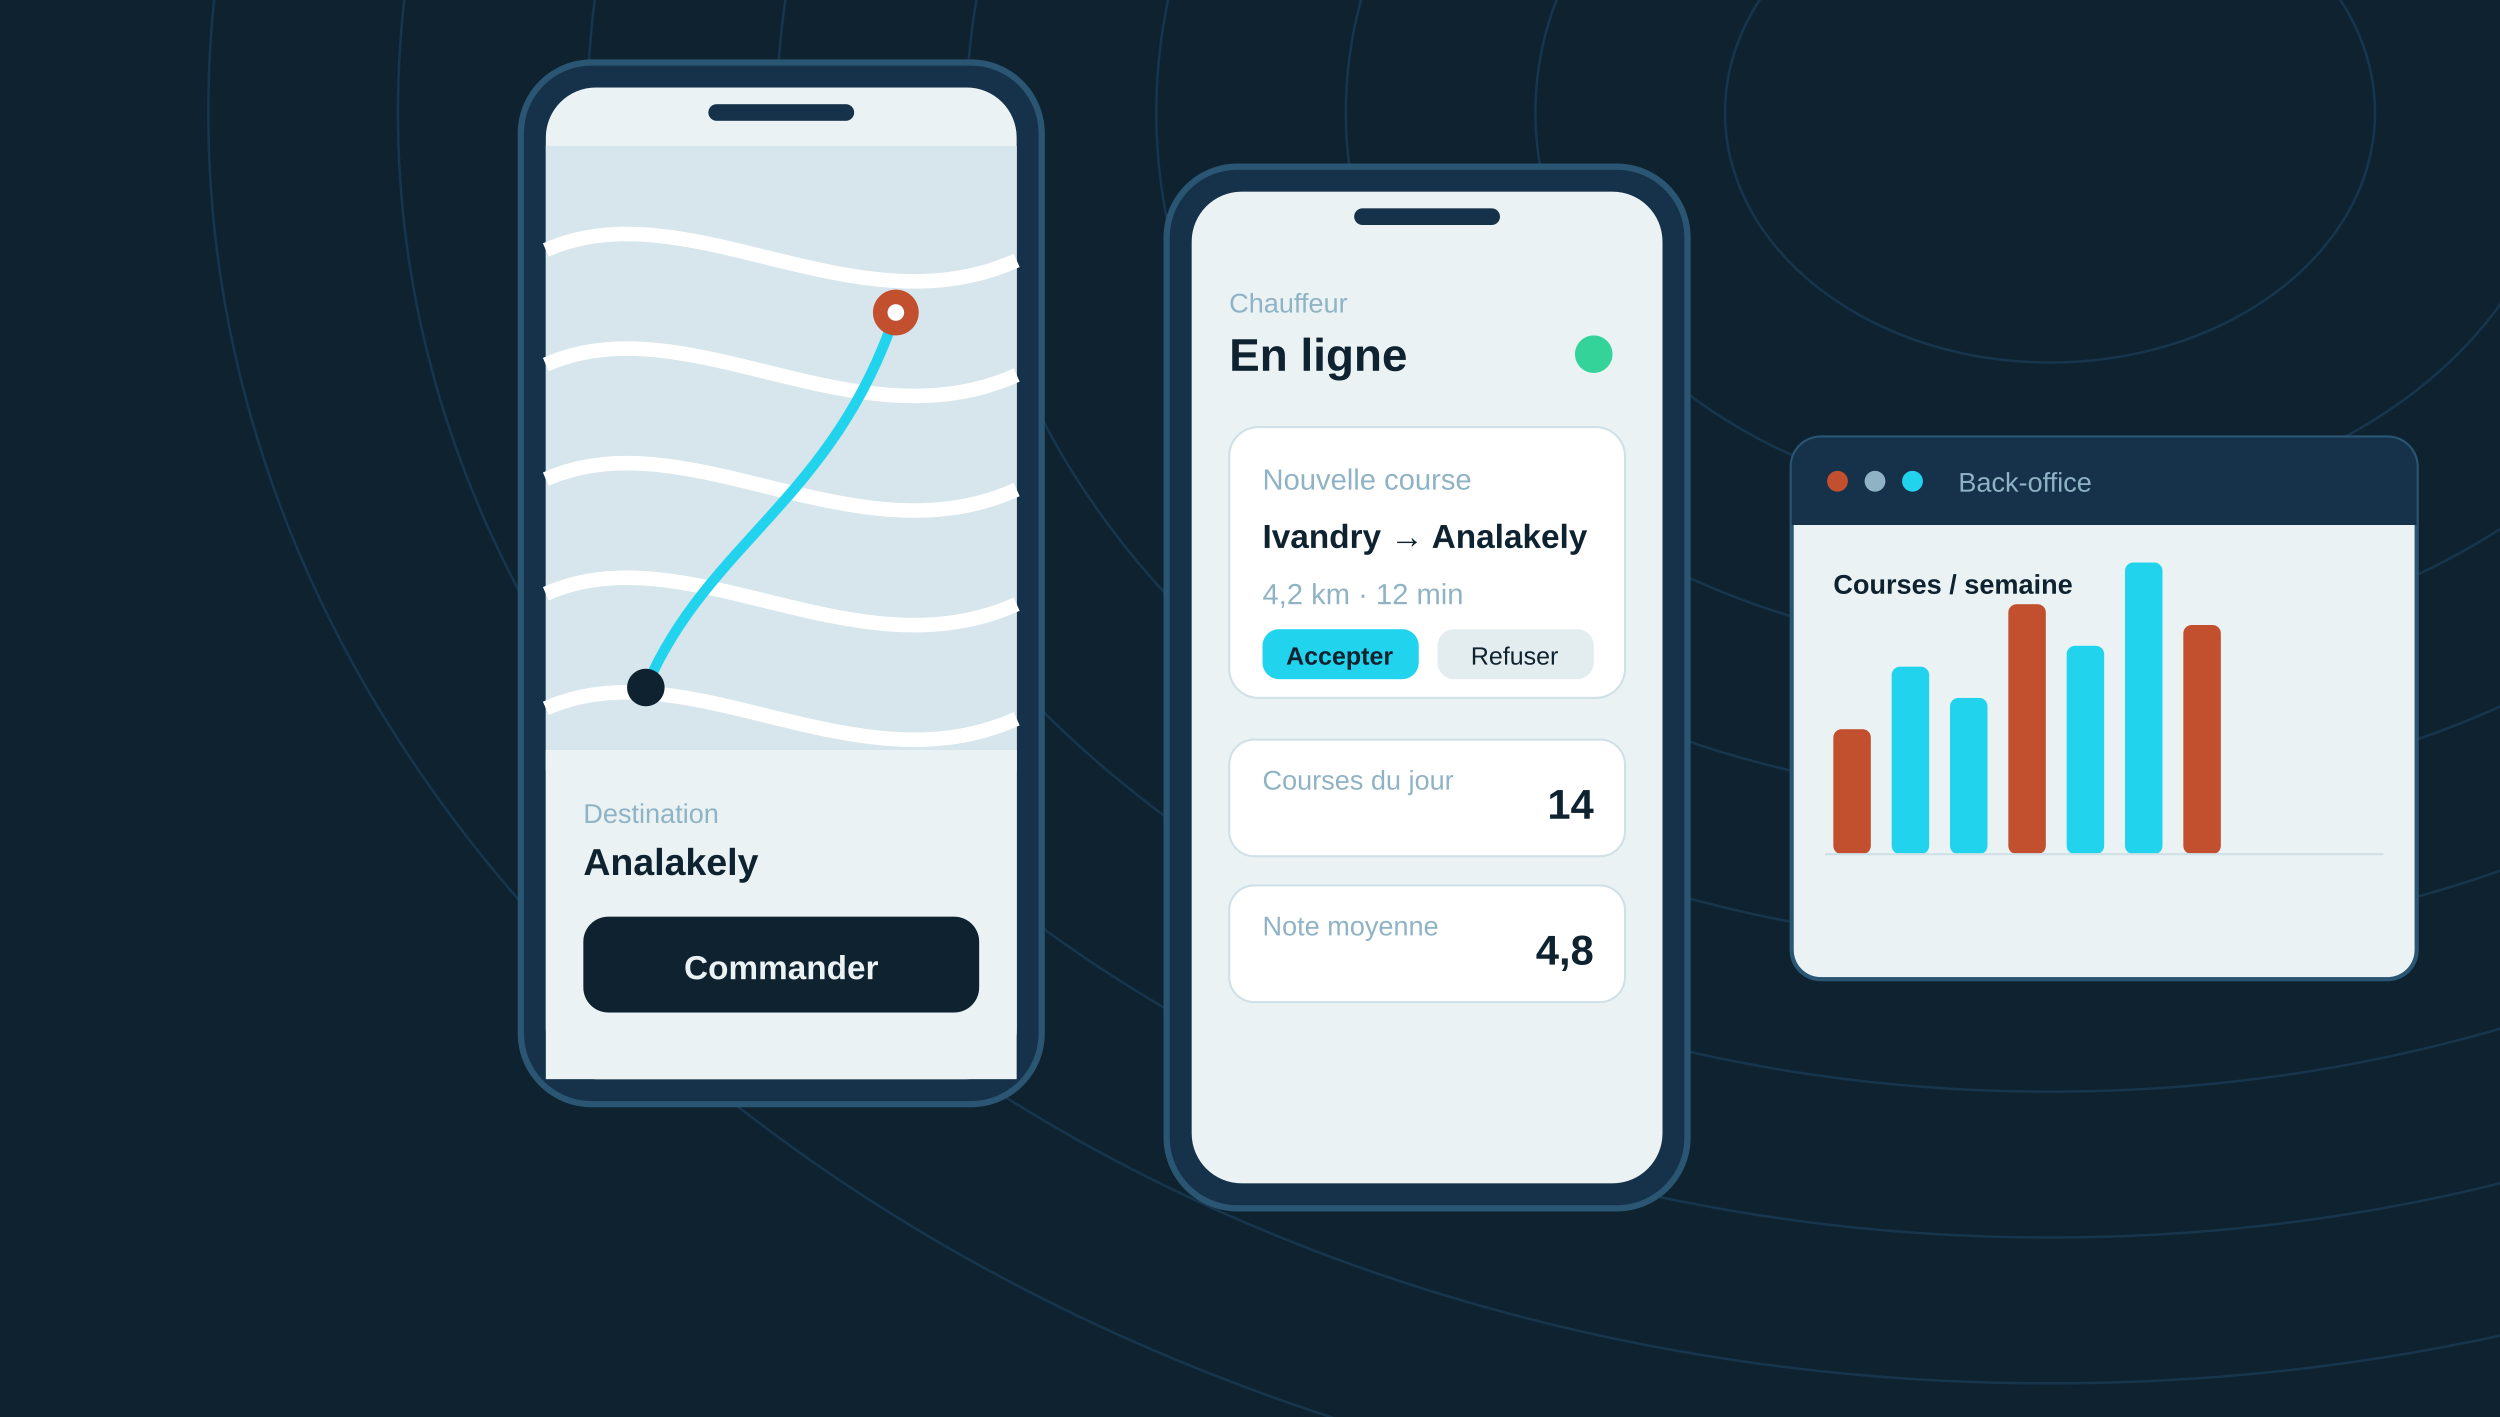
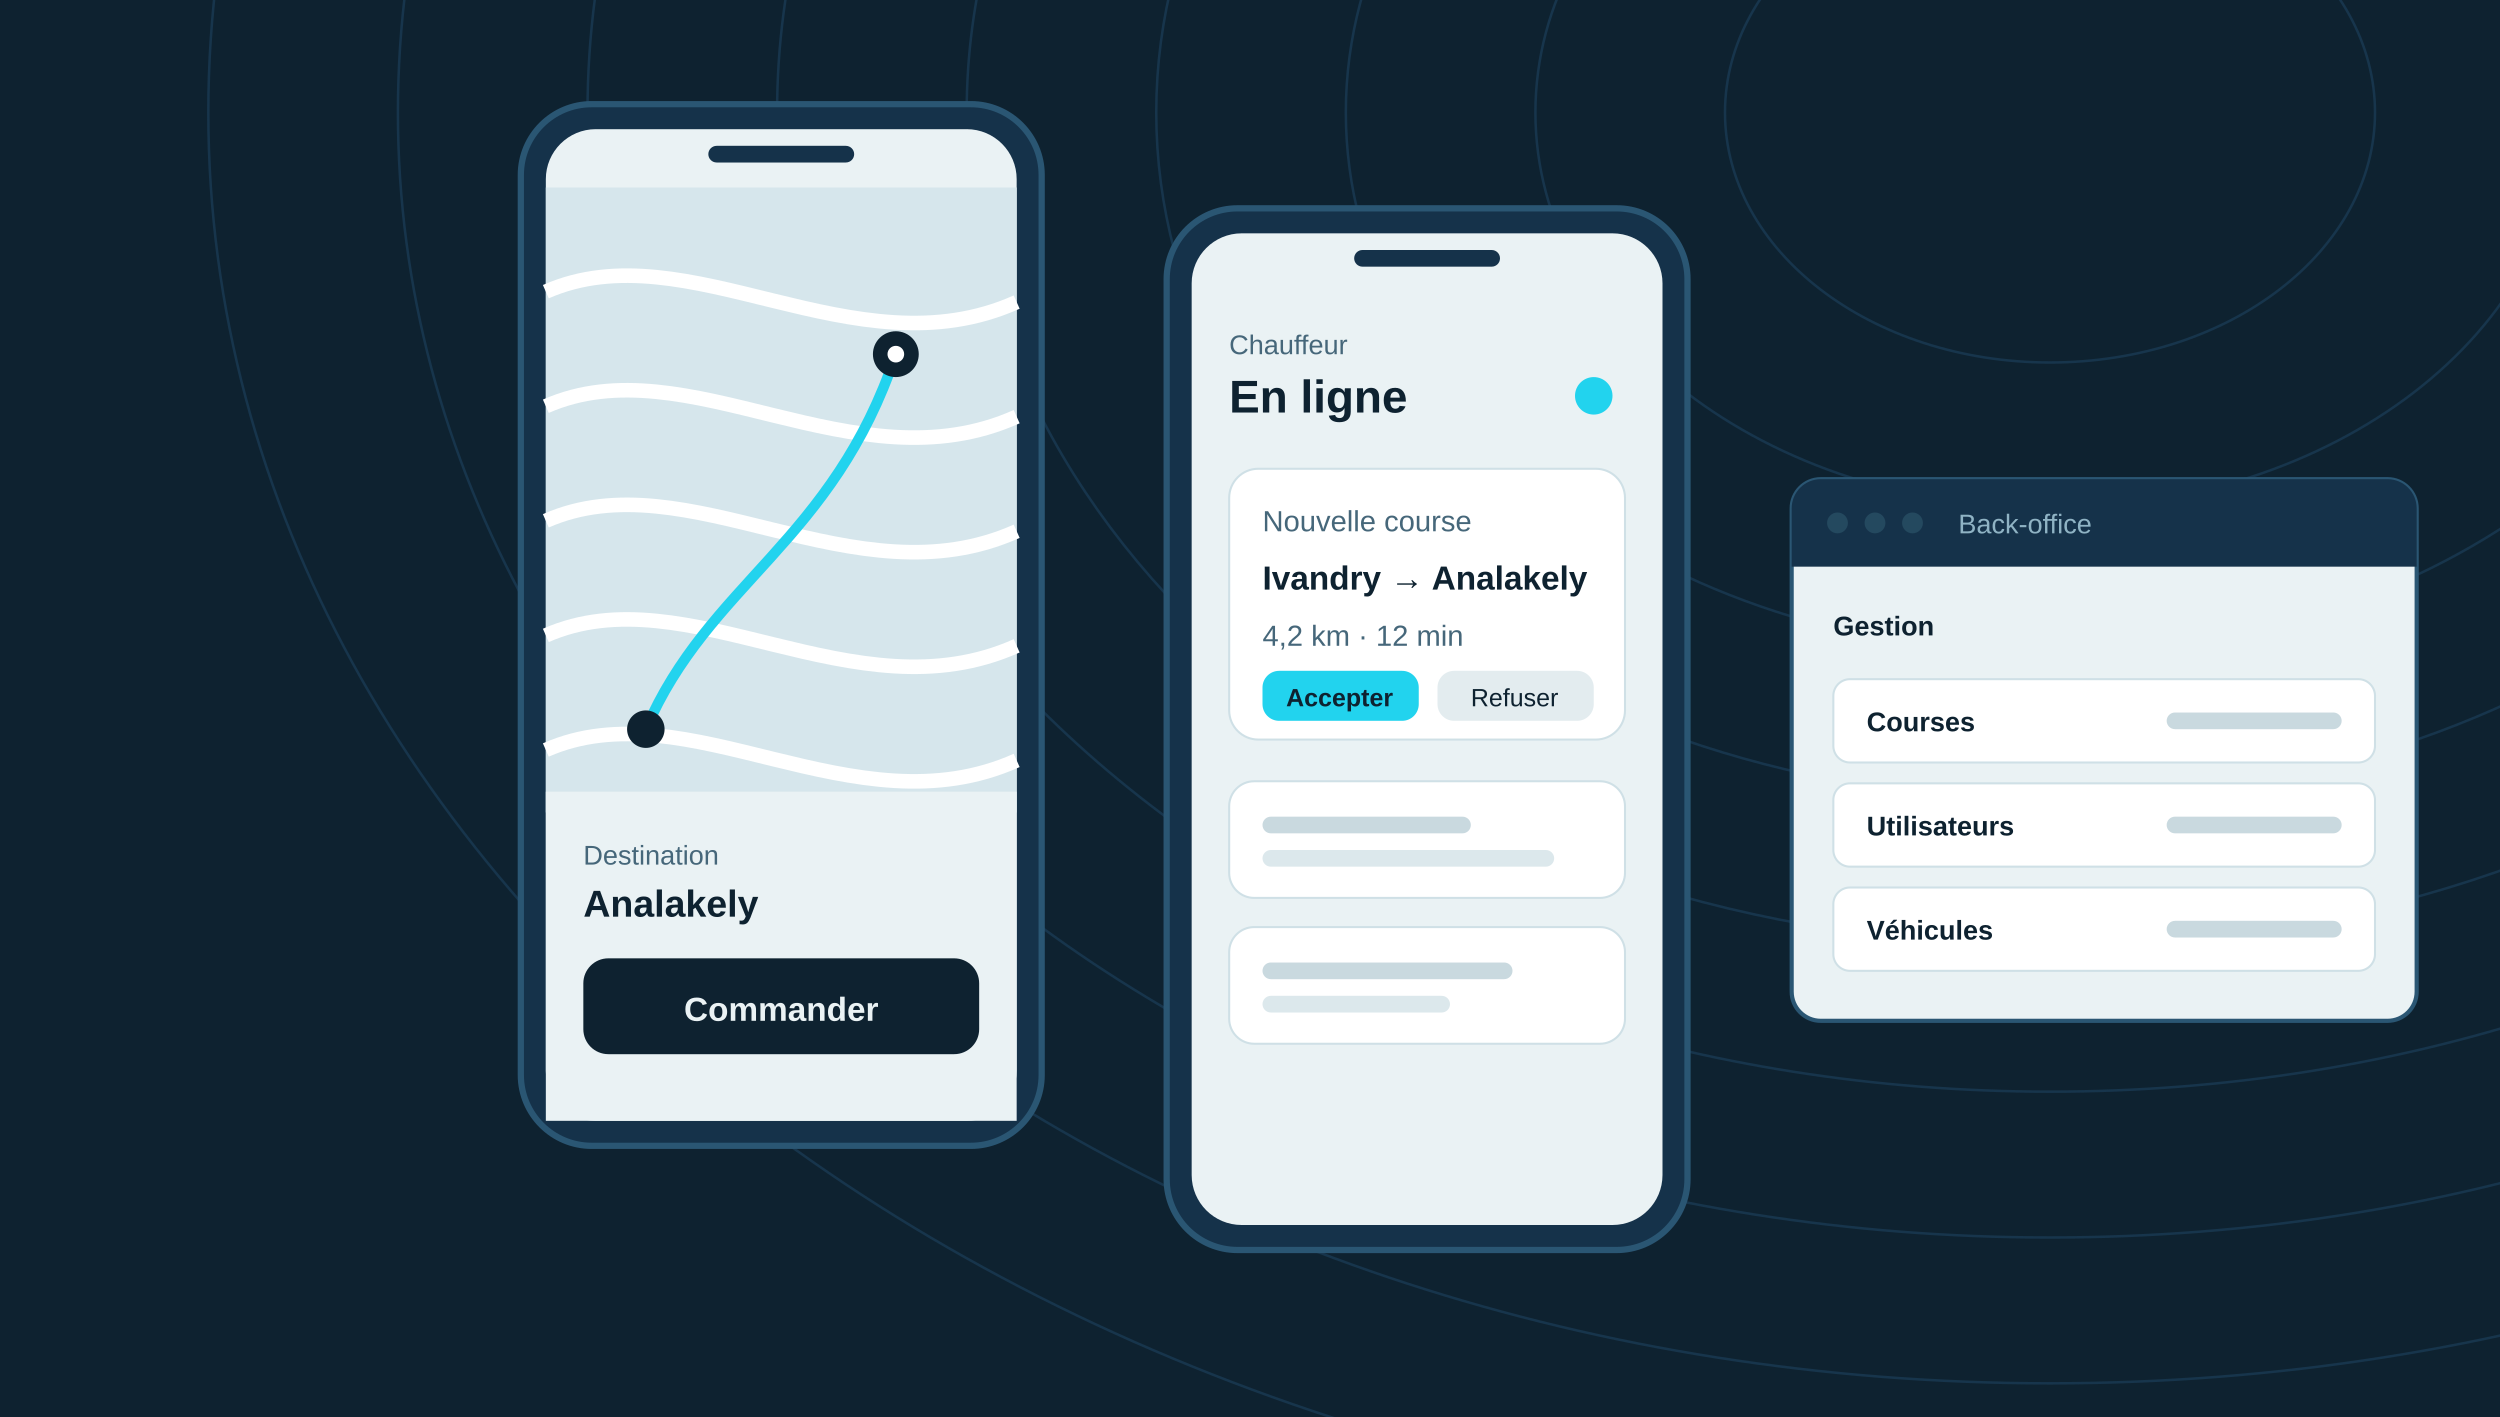
<svg xmlns="http://www.w3.org/2000/svg" viewBox="0 90 1200 680" width="1200" height="680">
  <rect width="1200" height="800" fill="#0E2230" />
  <g fill="none" stroke="#17354C" stroke-width="1.2">
    <ellipse cx="984" cy="144.0" rx="156.0" ry="120" />
    <ellipse cx="984" cy="144.0" rx="247.0" ry="190" />
    <ellipse cx="984" cy="144.0" rx="338.0" ry="260" />
    <ellipse cx="984" cy="144.0" rx="429.0" ry="330" />
    <ellipse cx="984" cy="144.0" rx="520.0" ry="400" />
    <ellipse cx="984" cy="144.0" rx="611.0" ry="470" />
    <ellipse cx="984" cy="144.0" rx="702.0" ry="540" />
    <ellipse cx="984" cy="144.0" rx="793.0" ry="610" />
    <ellipse cx="984" cy="144.0" rx="884.0" ry="680" />
  </g>
-   <g transform="translate(250,120)">
+   <g transform="translate(250,140)">
    <rect width="250" height="500" rx="34" fill="#15324A" stroke="#2A5673" stroke-width="3" />
    <rect x="12" y="12" width="226" height="476" rx="24" fill="#EAF2F4" />
    <rect x="90.0" y="20" width="70" height="8" rx="4" fill="#15324A" />
    <rect x="12" y="40" width="226" height="300" fill="#D6E6EC" />
    <path d="M12 90 C 80 60, 160 130, 238 95" stroke="#FFFFFF" stroke-width="7" fill="none" />
    <path d="M12 145 C 80 115, 160 185, 238 150" stroke="#FFFFFF" stroke-width="7" fill="none" />
    <path d="M12 200 C 80 170, 160 240, 238 205" stroke="#FFFFFF" stroke-width="7" fill="none" />
    <path d="M12 255 C 80 225, 160 295, 238 260" stroke="#FFFFFF" stroke-width="7" fill="none" />
    <path d="M12 310 C 80 280, 160 350, 238 315" stroke="#FFFFFF" stroke-width="7" fill="none" />
    <path d="M60 300 C 90 230, 150 210, 180 120" stroke="#22D3EE" stroke-width="5" fill="none" stroke-linecap="round" />
    <circle cx="60" cy="300" r="9" fill="#0E2230" />
-     <circle cx="180" cy="120" r="11" fill="#C2502F" />
+     <circle cx="180" cy="120" r="11" fill="#0E2230" />
    <circle cx="180" cy="120" r="4" fill="#fff" />
    <rect x="12" y="330" width="226" height="158" rx="0" fill="#EAF2F4" />
-     <text x="30" y="365" font-family="IBM Plex Sans, Segoe UI, Arial, sans-serif" font-size="13" font-weight="400" fill="#8FB3C4" text-anchor="start">Destination</text>
+     <text x="30" y="365" font-family="IBM Plex Sans, Segoe UI, Arial, sans-serif" font-size="13" font-weight="400" fill="#46677A" text-anchor="start">Destination</text>
    <text x="30" y="390" font-family="IBM Plex Sans, Segoe UI, Arial, sans-serif" font-size="18" font-weight="600" fill="#0E2230" text-anchor="start">Analakely</text>
    <rect x="30" y="410" width="190" height="46" rx="12" fill="#0E2230" />
    <text x="125" y="440" font-family="IBM Plex Sans, Segoe UI, Arial, sans-serif" font-size="16" font-weight="600" fill="#EAF2F4" text-anchor="middle">Commander</text>
  </g>
-   <g transform="translate(560,170)">
+   <g transform="translate(560,190)">
    <rect width="250" height="500" rx="34" fill="#15324A" stroke="#2A5673" stroke-width="3" />
    <rect x="12" y="12" width="226" height="476" rx="24" fill="#EAF2F4" />
    <rect x="90.0" y="20" width="70" height="8" rx="4" fill="#15324A" />
-     <text x="30" y="70" font-family="IBM Plex Sans, Segoe UI, Arial, sans-serif" font-size="13" font-weight="400" fill="#8FB3C4" text-anchor="start">Chauffeur</text>
+     <text x="30" y="70" font-family="IBM Plex Sans, Segoe UI, Arial, sans-serif" font-size="13" font-weight="400" fill="#46677A" text-anchor="start">Chauffeur</text>
    <text x="30" y="98" font-family="IBM Plex Sans, Segoe UI, Arial, sans-serif" font-size="22" font-weight="700" fill="#0E2230" text-anchor="start">En ligne</text>
-     <circle cx="205" cy="90" r="9" fill="#34D399" />
+     <circle cx="205" cy="90" r="9" fill="#22D3EE" />
    <rect x="30" y="125" width="190" height="130" rx="14" fill="#fff" stroke="#CFE0E6" />
-     <text x="46" y="155" font-family="IBM Plex Sans, Segoe UI, Arial, sans-serif" font-size="14" font-weight="400" fill="#8FB3C4" text-anchor="start">Nouvelle course</text>
+     <text x="46" y="155" font-family="IBM Plex Sans, Segoe UI, Arial, sans-serif" font-size="14" font-weight="400" fill="#46677A" text-anchor="start">Nouvelle course</text>
    <text x="46" y="183" font-family="IBM Plex Sans, Segoe UI, Arial, sans-serif" font-size="16" font-weight="600" fill="#0E2230" text-anchor="start">Ivandry → Analakely</text>
-     <text x="46" y="210" font-family="IBM Plex Sans, Segoe UI, Arial, sans-serif" font-size="14" font-weight="400" fill="#8FB3C4" text-anchor="start">4,2 km · 12 min</text>
+     <text x="46" y="210" font-family="IBM Plex Sans, Segoe UI, Arial, sans-serif" font-size="14" font-weight="400" fill="#46677A" text-anchor="start">4,2 km · 12 min</text>
    <rect x="46" y="222" width="75" height="24" rx="8" fill="#22D3EE" />
    <text x="83" y="239" font-family="IBM Plex Sans, Segoe UI, Arial, sans-serif" font-size="12" font-weight="600" fill="#0E2230" text-anchor="middle">Accepter</text>
    <rect x="130" y="222" width="75" height="24" rx="8" fill="#E3ECEF" />
    <text x="167" y="239" font-family="IBM Plex Sans, Segoe UI, Arial, sans-serif" font-size="12" font-weight="500" fill="#0E2230" text-anchor="middle">Refuser</text>
    <rect x="30" y="275" width="190" height="56" rx="12" fill="#fff" stroke="#CFE0E6" />
-     <text x="46" y="299" font-family="IBM Plex Sans, Segoe UI, Arial, sans-serif" font-size="13" font-weight="400" fill="#8FB3C4" text-anchor="start">Courses du jour</text>
-     <text x="205" y="313" font-family="IBM Plex Sans, Segoe UI, Arial, sans-serif" font-size="20" font-weight="700" fill="#0E2230" text-anchor="end">14</text>
+     <rect x="46" y="292" width="100" height="8" rx="4" fill="#C9D9DF" />
+     <rect x="46" y="308" width="140" height="8" rx="4" fill="#DCE8EC" />
    <rect x="30" y="345" width="190" height="56" rx="12" fill="#fff" stroke="#CFE0E6" />
-     <text x="46" y="369" font-family="IBM Plex Sans, Segoe UI, Arial, sans-serif" font-size="13" font-weight="400" fill="#8FB3C4" text-anchor="start">Note moyenne</text>
-     <text x="205" y="383" font-family="IBM Plex Sans, Segoe UI, Arial, sans-serif" font-size="20" font-weight="700" fill="#0E2230" text-anchor="end">4,8</text>
+     <rect x="46" y="362" width="120" height="8" rx="4" fill="#C9D9DF" />
+     <rect x="46" y="378" width="90" height="8" rx="4" fill="#DCE8EC" />
  </g>
-   <g transform="translate(860,300)">
+   <g transform="translate(860,320)">
    <rect width="300" height="260" rx="14" fill="#EAF2F4" stroke="#2A5673" stroke-width="2" />
    <path d="M0 14 a14 14 0 0 1 14 -14 h272 a14 14 0 0 1 14 14 v28 h-300 z" fill="#15324A" />
-     <circle cx="22" cy="21" r="5" fill="#C2502F" />
-     <circle cx="40" cy="21" r="5" fill="#8FB3C4" />
-     <circle cx="58" cy="21" r="5" fill="#22D3EE" />
+     <circle cx="22" cy="21" r="5" fill="#24495F" />
+     <circle cx="40" cy="21" r="5" fill="#24495F" />
+     <circle cx="58" cy="21" r="5" fill="#24495F" />
    <text x="80" y="26" font-family="IBM Plex Sans, Segoe UI, Arial, sans-serif" font-size="13" font-weight="400" fill="#8FB3C4" text-anchor="start">Back-office</text>
-     <text x="20" y="75" font-family="IBM Plex Sans, Segoe UI, Arial, sans-serif" font-size="13" font-weight="600" fill="#0E2230" text-anchor="start">Courses / semaine</text>
-     <rect x="20" y="140" width="18" height="60" rx="4" fill="#C2502F" />
-     <rect x="48" y="110" width="18" height="90" rx="4" fill="#22D3EE" />
-     <rect x="76" y="125" width="18" height="75" rx="4" fill="#22D3EE" />
-     <rect x="104" y="80" width="18" height="120" rx="4" fill="#C2502F" />
-     <rect x="132" y="100" width="18" height="100" rx="4" fill="#22D3EE" />
-     <rect x="160" y="60" width="18" height="140" rx="4" fill="#22D3EE" />
-     <rect x="188" y="90" width="18" height="110" rx="4" fill="#C2502F" />
-     <line x1="16" y1="200" x2="284" y2="200" stroke="#CFE0E6" />
+     <text x="20" y="75" font-family="IBM Plex Sans, Segoe UI, Arial, sans-serif" font-size="13" font-weight="600" fill="#0E2230">Gestion</text>
+     <rect x="20" y="96" width="260" height="40" rx="8" fill="#fff" stroke="#CFE0E6" />
+     <text x="36" y="121" font-family="IBM Plex Sans, Segoe UI, Arial, sans-serif" font-size="13" font-weight="600" fill="#0E2230">Courses</text>
+     <rect x="180" y="112" width="84" height="8" rx="4" fill="#C9D9DF" />
+     <rect x="20" y="146" width="260" height="40" rx="8" fill="#fff" stroke="#CFE0E6" />
+     <text x="36" y="171" font-family="IBM Plex Sans, Segoe UI, Arial, sans-serif" font-size="13" font-weight="600" fill="#0E2230">Utilisateurs</text>
+     <rect x="180" y="162" width="84" height="8" rx="4" fill="#C9D9DF" />
+     <rect x="20" y="196" width="260" height="40" rx="8" fill="#fff" stroke="#CFE0E6" />
+     <text x="36" y="221" font-family="IBM Plex Sans, Segoe UI, Arial, sans-serif" font-size="13" font-weight="600" fill="#0E2230">Véhicules</text>
+     <rect x="180" y="212" width="84" height="8" rx="4" fill="#C9D9DF" />
  </g>
</svg>
